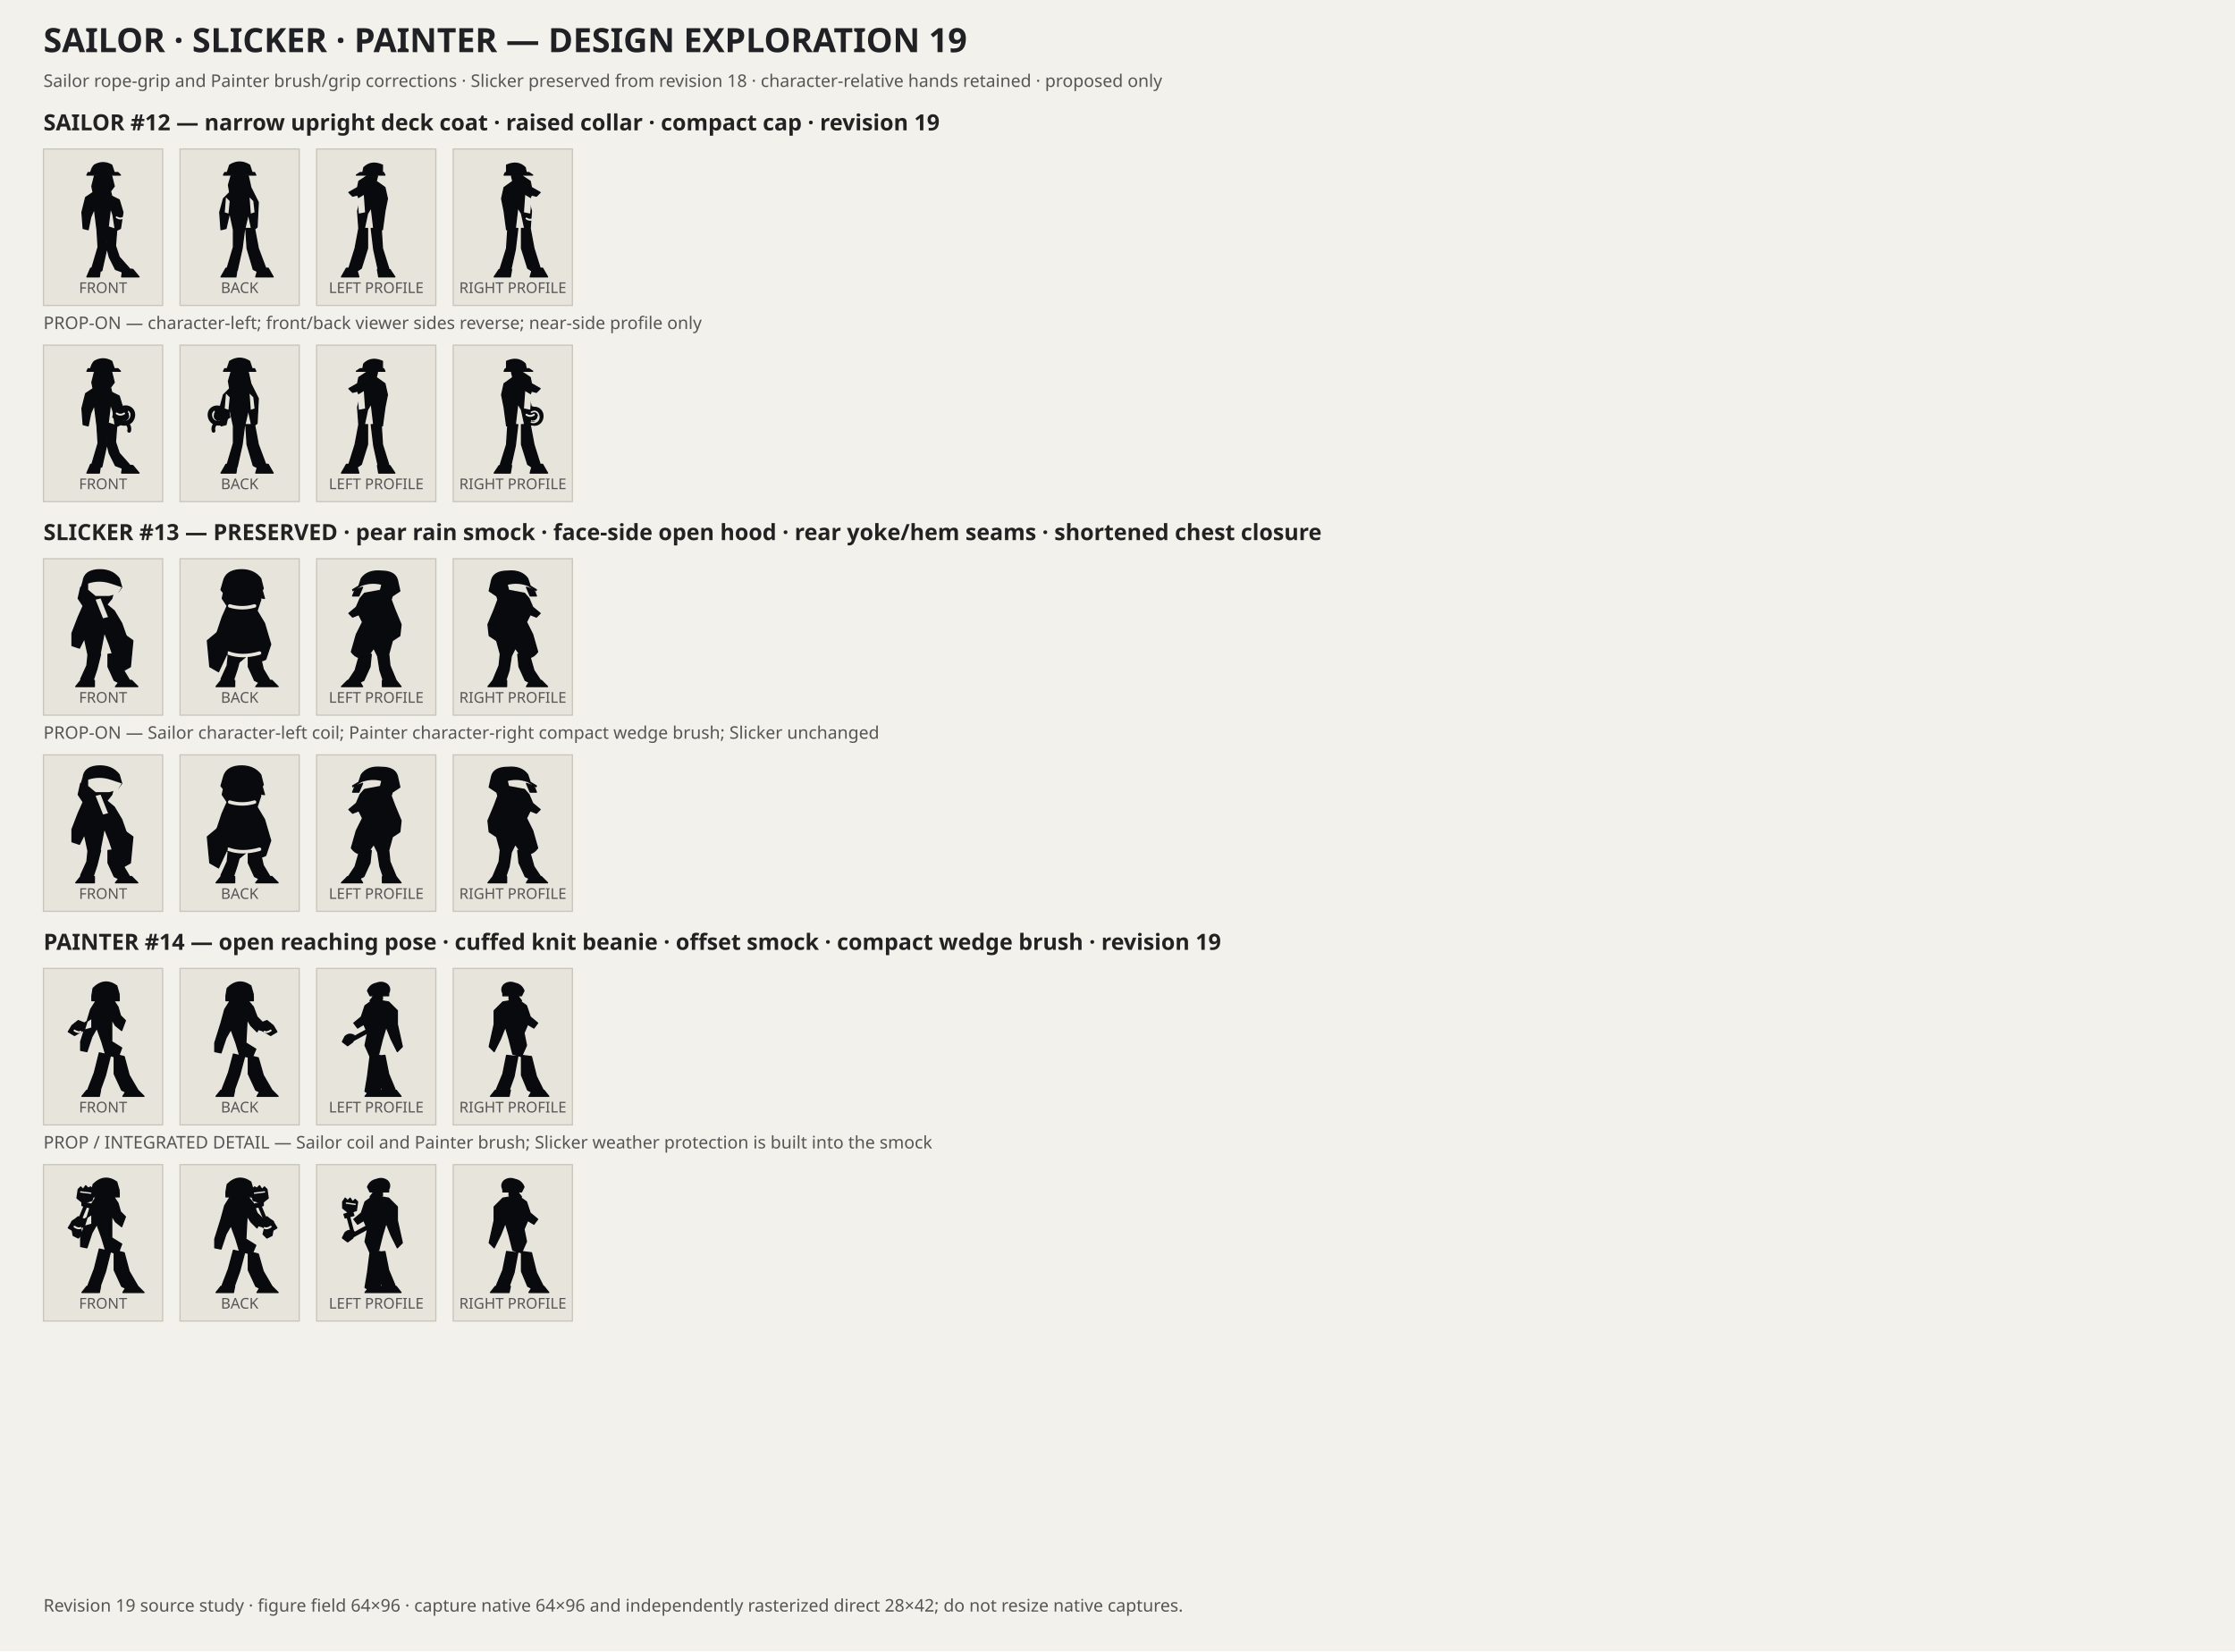
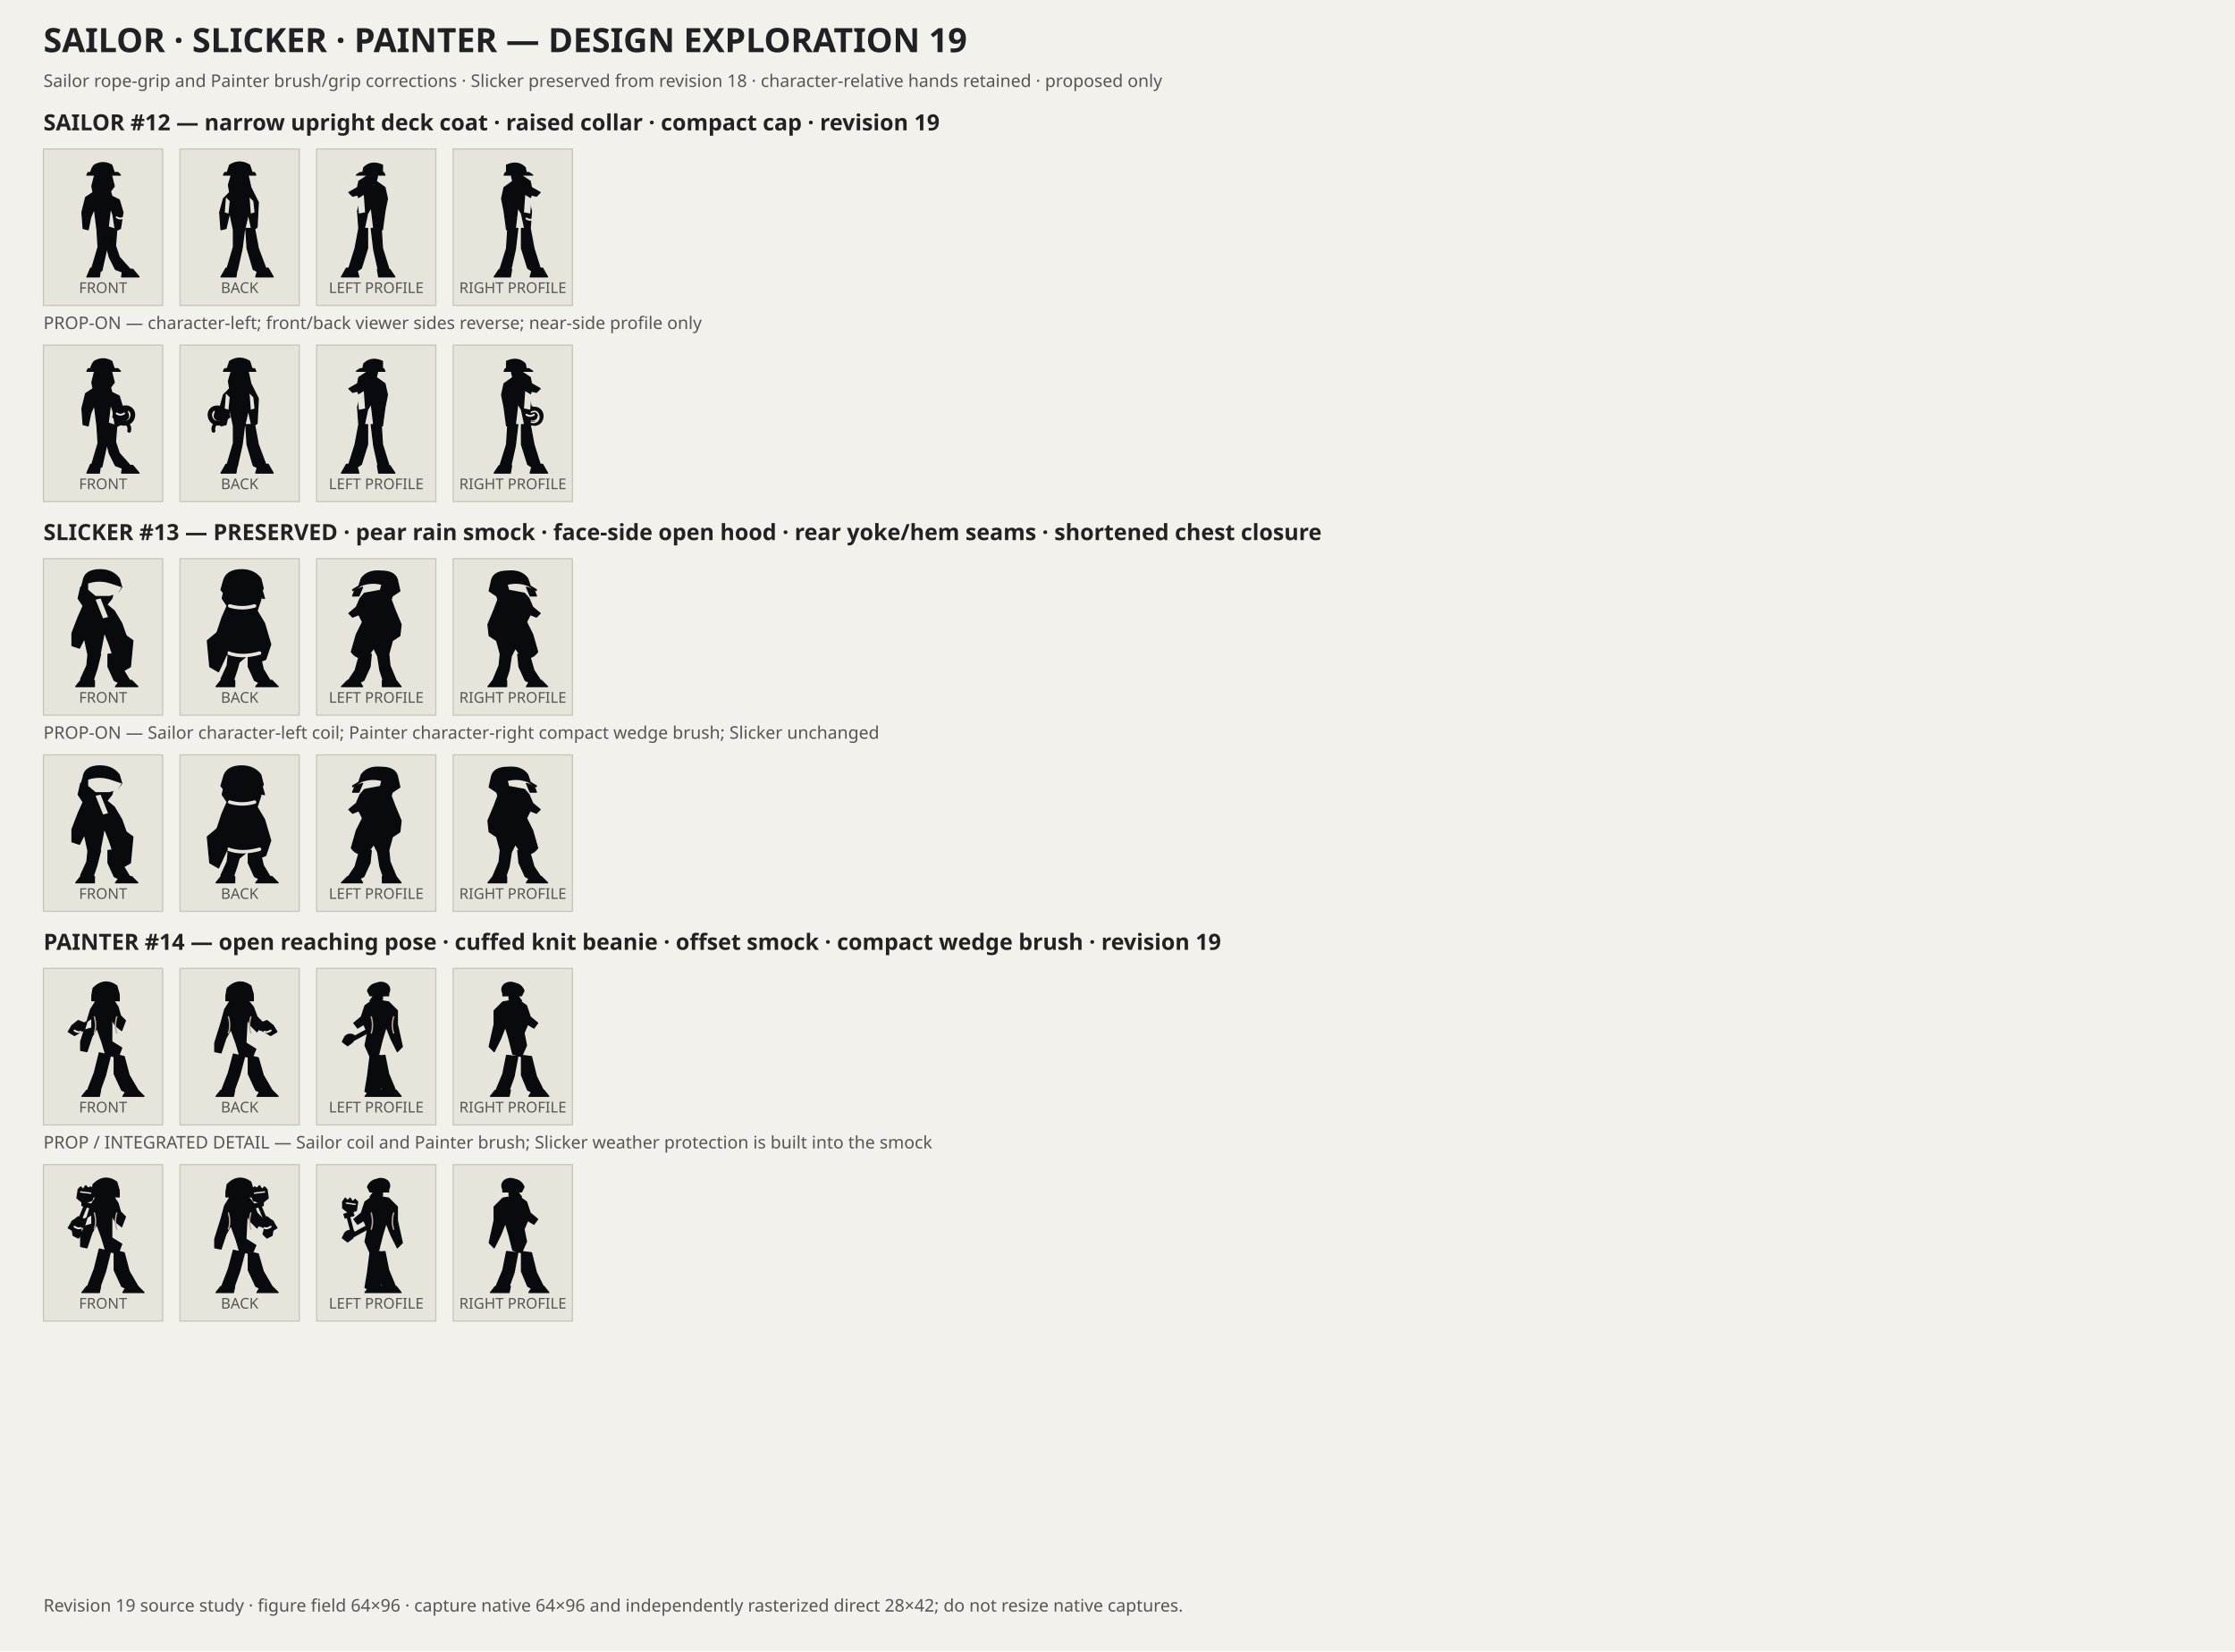
<svg xmlns="http://www.w3.org/2000/svg" width="1800" height="1330" viewBox="0 0 1800 1330">
  <rect width="1800" height="1330" fill="#f3f1eb" />
  <style>.head{font:700 27px sans-serif;fill:#202124}.sub{font:14px sans-serif;fill:#555}.name{font:700 18px sans-serif;fill:#222}.lab{font:12px sans-serif;fill:#555}.panel{fill:#e7e4dc;stroke:#c9c5bb}.sil{fill:#080a0e;stroke:#080a0e;stroke-linejoin:round;stroke-linecap:round}</style>
  <text x="35" y="42" class="head">SAILOR · SLICKER · PAINTER — DESIGN EXPLORATION 19</text>
  <text x="35" y="70" class="sub">Sailor rope-grip and Painter brush/grip corrections · Slicker preserved from revision 18 · character-relative hands retained · proposed only</text>
  <text x="35" y="105" class="name">SAILOR #12 — narrow upright deck coat · raised collar · compact cap · revision 19</text>
  <g transform="translate(35 120)">
    <rect width="96" height="126" class="panel" />
    <g transform="translate(16 8)">
      <g transform="" class="sil">
        <path d="M25 5 Q32 1 39 5 L41 11 L22 11 Q23 7 25 5Z M20 11 L44 11 L46 13 L19 13Z M25 14 Q32 11 39 14 L41 22 L38 26 L39 30 L45 33 L48 43 L46 56 L42 58 L40 45 L38 39 L36 56 L27 56 L25 40 L22 47 L20 57 L16 56 L15 43 L18 31 L24 27 L23 22Z M27 55 L36 55 L35 72 L31 90 L25 92 L23 88 L28 71Z M37 55 L43 57 L42 70 L45 79 L53 88 L50 92 L42 89 L37 79 L35 71Z M22 88 L30 88 L29 95 L19 95Z M48 88 L56 89 L61 95 L47 95Z" />
        <path d="M43 47 Q46 49 49 47" fill="none" stroke="#e7e4dc" stroke-width="1.5" stroke-linecap="round" />
      </g>
    </g>
    <text x="48" y="116" text-anchor="middle" class="lab">FRONT</text>
  </g>
  <g transform="translate(145 120)">
    <rect width="96" height="126" class="panel" />
    <g transform="translate(16 8)">
      <g transform="" class="sil">
        <path d="M24 5 Q32 0 40 5 L42 11 L22 11Z M20 11 L44 11 L45 13 L19 13Z M25 14 Q32 11 39 14 L41 23 L44 29 L47 35 L46 55 L42 58 L39 44 L36 57 L27 57 L24 43 L21 56 L17 57 L16 43 L19 32 L24 27 L23 21Z M27 56 L36 56 L34 72 L30 90 L24 92 L22 88 L27 71Z M37 56 L44 56 L47 72 L53 88 L49 92 L43 89 L38 72Z M21 88 L30 88 L29 95 L17 95Z M47 88 L55 88 L59 95 L45 95Z" />
        <path d="M21 31 L24 34 L23 44 L20 43Z M40 31 L43 34 L44 43 L41 44Z" fill="#e7e4dc" stroke="none" />
      </g>
    </g>
    <text x="48" y="116" text-anchor="middle" class="lab">BACK</text>
  </g>
  <g transform="translate(255 120)">
    <rect width="96" height="126" class="panel" />
    <g transform="translate(16 8)">
      <g transform="translate(64 0) scale(-1 1)" class="sil">
        <path d="M27 5 Q36 1 42 7 L43 12 L27 12Z M26 11 L45 11 L48 13 L25 13Z M40 14 L46 18 L47 23 L54 27 L51 30 L47 29 L45 34 L47 42 L46 56 L42 58 L39 44 L36 39 L34 56 L27 57 L25 42 L23 32 L25 23 L32 18 L31 14Z M28 56 L36 56 L34 73 L30 91 L24 93 L22 88 L27 72Z M39 56 L46 56 L49 72 L54 88 L50 92 L44 88 L39 72Z M21 89 L31 89 L30 95 L17 95Z M48 88 L56 88 L60 95 L46 95Z" />
        <path d="M42 29 L47 32 L46 44 L41 43Z" fill="#e7e4dc" stroke="none" />
      </g>
    </g>
    <text x="48" y="116" text-anchor="middle" class="lab">LEFT PROFILE</text>
  </g>
  <g transform="translate(365 120)">
    <rect width="96" height="126" class="panel" />
    <g transform="translate(16 8)">
      <g transform="" class="sil">
        <path d="M27 5 Q36 1 42 7 L43 12 L27 12Z M26 11 L45 11 L48 13 L25 13Z M40 14 L46 18 L47 23 L54 27 L51 30 L47 29 L45 34 L47 42 L46 56 L42 58 L39 44 L36 39 L34 56 L27 57 L25 42 L23 32 L25 23 L32 18 L31 14Z M28 56 L36 56 L34 73 L30 91 L24 93 L22 88 L27 72Z M39 56 L46 56 L49 72 L54 88 L50 92 L44 88 L39 72Z M21 89 L31 89 L30 95 L17 95Z M48 88 L56 88 L60 95 L46 95Z" />
        <path d="M42 29 L47 32 L46 44 L41 43Z" fill="#e7e4dc" stroke="none" />
        <path d="M43 48 Q46 50 49 48" fill="none" stroke="#e7e4dc" stroke-width="1.5" stroke-linecap="round" />
      </g>
    </g>
    <text x="48" y="116" text-anchor="middle" class="lab">RIGHT PROFILE</text>
  </g>
  <text x="35" y="265" class="sub">PROP-ON — character-left; front/back viewer sides reverse; near-side profile only</text>
  <g transform="translate(35 278)">
    <rect width="96" height="126" class="panel" />
    <g transform="translate(16 8)">
      <g transform="" class="sil">
        <path d="M25 5 Q32 1 39 5 L41 11 L22 11 Q23 7 25 5Z M20 11 L44 11 L46 13 L19 13Z M25 14 Q32 11 39 14 L41 22 L38 26 L39 30 L45 33 L48 43 L46 56 L42 58 L40 45 L38 39 L36 56 L27 56 L25 40 L22 47 L20 57 L16 56 L15 43 L18 31 L24 27 L23 22Z M27 55 L36 55 L35 72 L31 90 L25 92 L23 88 L28 71Z M37 55 L43 57 L42 70 L45 79 L53 88 L50 92 L42 89 L37 79 L35 71Z M22 88 L30 88 L29 95 L19 95Z M48 88 L56 89 L61 95 L47 95Z" />
        <path d="M47 43 C52 41 56 44 56 48 C56 52 53 55 49 55 C45 55 43 52 44 49 C45 46 48 45 50 47 C52 49 51 51 49 51" fill="none" stroke="#080a0e" stroke-width="3.8" stroke-linecap="round" />
        <path d="M41 45 Q45 42 49 44 L52 47 L50 52 L45 53 L40 50Z" fill="#080a0e" stroke="#080a0e" stroke-width="1.2" />
        <path d="M43 47 Q47 42 51 45" fill="none" stroke="#080a0e" stroke-width="2.4" stroke-linecap="round" />
        <path d="M43 47 Q46 49 49 47" fill="none" stroke="#e7e4dc" stroke-width="1.5" stroke-linecap="round" />
        <path d="M50 54 Q54 57 53 61" fill="none" stroke="#080a0e" stroke-width="3" stroke-linecap="round" />
      </g>
    </g>
    <text x="48" y="116" text-anchor="middle" class="lab">FRONT</text>
  </g>
  <g transform="translate(145 278)">
    <rect width="96" height="126" class="panel" />
    <g transform="translate(16 8)">
      <g transform="" class="sil">
        <path d="M24 5 Q32 0 40 5 L42 11 L22 11Z M20 11 L44 11 L45 13 L19 13Z M25 14 Q32 11 39 14 L41 23 L44 29 L47 35 L46 55 L42 58 L39 44 L36 57 L27 57 L24 43 L21 56 L17 57 L16 43 L19 32 L24 27 L23 21Z M27 56 L36 56 L34 72 L30 90 L24 92 L22 88 L27 71Z M37 56 L44 56 L47 72 L53 88 L49 92 L43 89 L38 72Z M21 88 L30 88 L29 95 L17 95Z M47 88 L55 88 L59 95 L45 95Z" />
        <path d="M17 43 C12 41 8 44 8 48 C8 52 11 55 15 55 C19 55 21 52 20 49 C19 46 16 45 14 47 C12 49 13 51 15 51" fill="none" stroke="#080a0e" stroke-width="3.6" stroke-linecap="round" />
        <path d="M23 45 Q19 42 15 44 L12 47 L14 52 L19 53 L24 50Z" fill="#080a0e" stroke="#080a0e" stroke-width="1.2" />
        <path d="M21 31 L24 34 L23 44 L20 43Z M40 31 L43 34 L44 43 L41 44Z" fill="#e7e4dc" stroke="none" />
        <path d="M21 47 Q17 42 13 45" fill="none" stroke="#080a0e" stroke-width="2.4" stroke-linecap="round" />
        <path d="M14 54 Q10 57 11 61" fill="none" stroke="#080a0e" stroke-width="3" stroke-linecap="round" />
      </g>
    </g>
    <text x="48" y="116" text-anchor="middle" class="lab">BACK</text>
  </g>
  <g transform="translate(255 278)">
    <rect width="96" height="126" class="panel" />
    <g transform="translate(16 8)">
      <g transform="translate(64 0) scale(-1 1)" class="sil">
        <path d="M27 5 Q36 1 42 7 L43 12 L27 12Z M26 11 L45 11 L48 13 L25 13Z M40 14 L46 18 L47 23 L54 27 L51 30 L47 29 L45 34 L47 42 L46 56 L42 58 L39 44 L36 39 L34 56 L27 57 L25 42 L23 32 L25 23 L32 18 L31 14Z M28 56 L36 56 L34 73 L30 91 L24 93 L22 88 L27 72Z M39 56 L46 56 L49 72 L54 88 L50 92 L44 88 L39 72Z M21 89 L31 89 L30 95 L17 95Z M48 88 L56 88 L60 95 L46 95Z" />
        <path d="M42 29 L47 32 L46 44 L41 43Z" fill="#e7e4dc" stroke="none" />
      </g>
    </g>
    <text x="48" y="116" text-anchor="middle" class="lab">LEFT PROFILE</text>
  </g>
  <g transform="translate(365 278)">
    <rect width="96" height="126" class="panel" />
    <g transform="translate(16 8)">
      <g transform="" class="sil">
        <path d="M27 5 Q36 1 42 7 L43 12 L27 12Z M26 11 L45 11 L48 13 L25 13Z M40 14 L46 18 L47 23 L54 27 L51 30 L47 29 L45 34 L47 42 L46 56 L42 58 L39 44 L36 39 L34 56 L27 57 L25 42 L23 32 L25 23 L32 18 L31 14Z M28 56 L36 56 L34 73 L30 91 L24 93 L22 88 L27 72Z M39 56 L46 56 L49 72 L54 88 L50 92 L44 88 L39 72Z M21 89 L31 89 L30 95 L17 95Z M48 88 L56 88 L60 95 L46 95Z" />
        <path d="M47 44 C51 42 55 45 55 49 C55 53 52 56 48 55 C44 55 42 52 43 49 C44 46 47 45 49 47 C51 49 50 51 48 51" fill="none" stroke="#080a0e" stroke-width="3.6" stroke-linecap="round" />
        <path d="M42 43 Q46 40 50 43 L53 47 L50 51 L45 51 L41 48Z" fill="#080a0e" stroke="#080a0e" stroke-width="1.2" />
        <path d="M42 29 L47 32 L46 44 L41 43Z" fill="#e7e4dc" stroke="none" />
        <path d="M43 48 Q47 43 51 46" fill="none" stroke="#080a0e" stroke-width="2.4" stroke-linecap="round" />
        <path d="M43 48 Q46 50 49 48" fill="none" stroke="#e7e4dc" stroke-width="1.5" stroke-linecap="round" />
        <path d="M47 46 C51 44 53 47 53 50 C53 53 50 55 47 54" fill="none" stroke="#e7e4dc" stroke-width="1.25" stroke-linecap="round" />
      </g>
    </g>
    <text x="48" y="116" text-anchor="middle" class="lab">RIGHT PROFILE</text>
  </g>
  <text x="35" y="435" class="name">SLICKER #13 — PRESERVED · pear rain smock · face-side open hood · rear yoke/hem seams · shortened chest closure</text>
  <g transform="translate(35 450)">
    <rect width="96" height="126" class="panel" />
    <g transform="translate(16 8)">
      <g transform="" class="sil">
        <path d="M16 10 Q17 2 27 1 Q39 0 45 8 L47 15 L44 19 L39 17 L23 17 L19 21 L14 17Z M14 15 Q28 12 41 17 L39 24 L35 29 L41 34 L47 44 L53 61 L49 73 L42 76 L37 61 L33 51 L29 72 L20 70 L17 56 L13 64 L7 62 L7 52 L12 39 L16 30 L12 24Z M20 68 L30 69 L27 81 L23 93 L16 94 L14 89 L19 78Z M36 69 L45 68 L48 81 L54 91 L49 94 L41 90 L36 79Z M14 90 L25 90 L25 95 L10 95Z M46 90 L55 90 L60 95 L42 95Z" />
        <path d="M20 12 Q29 9 38 12 L47 15 L44 20 L37 22 L26 22 L20 17Z" fill="#e7e4dc" stroke="none" />
        <path d="M26 25 L30 24 L36 39 L32 40Z" fill="#e7e4dc" stroke="none" />
        <path d="M42 48 L56 58 L54 79 L47 83 L40 68Z" fill="#080a0e" stroke="#080a0e" stroke-width="1" />
      </g>
    </g>
    <text x="48" y="116" text-anchor="middle" class="lab">FRONT</text>
  </g>
  <g transform="translate(145 450)">
    <rect width="96" height="126" class="panel" />
    <g transform="translate(16 8)">
      <g transform="" class="sil">
        <path d="M19 10 Q21 2 31 1 Q43 0 49 8 L51 16 L48 21 L42 18 L25 18 L21 22 L17 17Z M20 15 Q34 12 47 17 L49 25 L46 34 L52 44 L57 61 L53 73 Q46 77 38 70 L32 75 L23 70 L16 65 L13 54 L18 39 L22 30 L18 24Z M23 68 L33 70 L30 81 L26 93 L19 94 L17 89 L22 78Z M39 69 L48 68 L51 81 L57 91 L52 94 L44 90 L39 79Z M17 90 L28 90 L28 95 L13 95Z M49 90 L58 90 L63 95 L45 95Z" />
        <path d="M24 30 Q34 33 44 30" fill="none" stroke="#e7e4dc" stroke-width="2.8" stroke-linecap="round" />
        <path d="M23 68 Q34 72 48 68" fill="none" stroke="#e7e4dc" stroke-width="2.8" stroke-linecap="round" />
        <path d="M43 15 L50 17 L52 24 L46 23Z" fill="#080a0e" stroke="#080a0e" stroke-width="1" />
        <path d="M18 48 L6 58 L8 79 L15 83 L22 68Z" fill="#080a0e" stroke="#080a0e" stroke-width="1" />
      </g>
    </g>
    <text x="48" y="116" text-anchor="middle" class="lab">BACK</text>
  </g>
  <g transform="translate(255 450)">
    <rect width="96" height="126" class="panel" />
    <g transform="translate(16 8)">
      <g transform="translate(64 0) scale(-1 1)" class="sil">
        <path d="M15 9 Q17 2 28 2 Q39 1 44 8 L46 14 L51 17 L49 21 L43 18 L23 18 L19 22 L13 18Z M17 15 Q30 13 39 17 L45 24 L48 31 L54 36 L51 39 L46 37 L43 43 L48 53 L52 67 Q47 74 39 71 L34 64 L30 72 L22 69 L19 58 L13 54 L12 45 L17 33 L20 25Z M22 68 L31 69 L29 82 L25 94 L18 95 L16 90 L21 78Z M36 69 L45 68 L49 82 L55 91 L50 94 L42 90 L37 79Z M16 90 L27 90 L27 95 L12 95Z M46 90 L55 90 L60 95 L43 95Z" />
        <path d="M28 13 Q36 11 44 14 L52 19 L45 20 L29 17Z" fill="#e7e4dc" stroke="none" />
        <path d="M43 15 L49 17 L51 22 L46 22Z" fill="#080a0e" stroke="#080a0e" stroke-width="1" />
      </g>
    </g>
    <text x="48" y="116" text-anchor="middle" class="lab">LEFT PROFILE</text>
  </g>
  <g transform="translate(365 450)">
    <rect width="96" height="126" class="panel" />
    <g transform="translate(16 8)">
      <g transform="" class="sil">
        <path d="M15 9 Q17 2 28 2 Q39 1 44 8 L46 14 L51 17 L49 21 L43 18 L23 18 L19 22 L13 18Z M17 15 Q30 13 39 17 L45 24 L48 31 L54 36 L51 39 L46 37 L43 43 L48 53 L52 67 Q47 74 39 71 L34 64 L30 72 L22 69 L19 58 L13 54 L12 45 L17 33 L20 25Z M22 68 L31 69 L29 82 L25 94 L18 95 L16 90 L21 78Z M36 69 L45 68 L49 82 L55 91 L50 94 L42 90 L37 79Z M16 90 L27 90 L27 95 L12 95Z M46 90 L55 90 L60 95 L43 95Z" />
        <path d="M28 13 Q36 11 44 14 L52 19 L45 20 L29 17Z" fill="#e7e4dc" stroke="none" />
        <path d="M43 15 L49 17 L51 22 L46 22Z" fill="#080a0e" stroke="#080a0e" stroke-width="1" />
      </g>
    </g>
    <text x="48" y="116" text-anchor="middle" class="lab">RIGHT PROFILE</text>
  </g>
  <text x="35" y="595" class="sub">PROP-ON — Sailor character-left coil; Painter character-right compact wedge brush; Slicker unchanged</text>
  <g transform="translate(35 608)">
    <rect width="96" height="126" class="panel" />
    <g transform="translate(16 8)">
      <g transform="" class="sil">
        <path d="M16 10 Q17 2 27 1 Q39 0 45 8 L47 15 L44 19 L39 17 L23 17 L19 21 L14 17Z M14 15 Q28 12 41 17 L39 24 L35 29 L41 34 L47 44 L53 61 L49 73 L42 76 L37 61 L33 51 L29 72 L20 70 L17 56 L13 64 L7 62 L7 52 L12 39 L16 30 L12 24Z M20 68 L30 69 L27 81 L23 93 L16 94 L14 89 L19 78Z M36 69 L45 68 L48 81 L54 91 L49 94 L41 90 L36 79Z M14 90 L25 90 L25 95 L10 95Z M46 90 L55 90 L60 95 L42 95Z" />
        <path d="M20 12 Q29 9 38 12 L47 15 L44 20 L37 22 L26 22 L20 17Z" fill="#e7e4dc" stroke="none" />
        <path d="M26 25 L30 24 L36 39 L32 40Z" fill="#e7e4dc" stroke="none" />
        <path d="M42 48 L56 58 L54 79 L47 83 L40 68Z" fill="#080a0e" stroke="#080a0e" stroke-width="1" />
      </g>
    </g>
    <text x="48" y="116" text-anchor="middle" class="lab">FRONT</text>
  </g>
  <g transform="translate(145 608)">
    <rect width="96" height="126" class="panel" />
    <g transform="translate(16 8)">
      <g transform="" class="sil">
        <path d="M19 10 Q21 2 31 1 Q43 0 49 8 L51 16 L48 21 L42 18 L25 18 L21 22 L17 17Z M20 15 Q34 12 47 17 L49 25 L46 34 L52 44 L57 61 L53 73 Q46 77 38 70 L32 75 L23 70 L16 65 L13 54 L18 39 L22 30 L18 24Z M23 68 L33 70 L30 81 L26 93 L19 94 L17 89 L22 78Z M39 69 L48 68 L51 81 L57 91 L52 94 L44 90 L39 79Z M17 90 L28 90 L28 95 L13 95Z M49 90 L58 90 L63 95 L45 95Z" />
        <path d="M24 30 Q34 33 44 30" fill="none" stroke="#e7e4dc" stroke-width="2.8" stroke-linecap="round" />
        <path d="M23 68 Q34 72 48 68" fill="none" stroke="#e7e4dc" stroke-width="2.8" stroke-linecap="round" />
        <path d="M43 15 L50 17 L52 24 L46 23Z" fill="#080a0e" stroke="#080a0e" stroke-width="1" />
        <path d="M18 48 L6 58 L8 79 L15 83 L22 68Z" fill="#080a0e" stroke="#080a0e" stroke-width="1" />
      </g>
    </g>
    <text x="48" y="116" text-anchor="middle" class="lab">BACK</text>
  </g>
  <g transform="translate(255 608)">
    <rect width="96" height="126" class="panel" />
    <g transform="translate(16 8)">
      <g transform="translate(64 0) scale(-1 1)" class="sil">
        <path d="M15 9 Q17 2 28 2 Q39 1 44 8 L46 14 L51 17 L49 21 L43 18 L23 18 L19 22 L13 18Z M17 15 Q30 13 39 17 L45 24 L48 31 L54 36 L51 39 L46 37 L43 43 L48 53 L52 67 Q47 74 39 71 L34 64 L30 72 L22 69 L19 58 L13 54 L12 45 L17 33 L20 25Z M22 68 L31 69 L29 82 L25 94 L18 95 L16 90 L21 78Z M36 69 L45 68 L49 82 L55 91 L50 94 L42 90 L37 79Z M16 90 L27 90 L27 95 L12 95Z M46 90 L55 90 L60 95 L43 95Z" />
        <path d="M28 13 Q36 11 44 14 L52 19 L45 20 L29 17Z" fill="#e7e4dc" stroke="none" />
        <path d="M43 15 L49 17 L51 22 L46 22Z" fill="#080a0e" stroke="#080a0e" stroke-width="1" />
      </g>
    </g>
    <text x="48" y="116" text-anchor="middle" class="lab">LEFT PROFILE</text>
  </g>
  <g transform="translate(365 608)">
    <rect width="96" height="126" class="panel" />
    <g transform="translate(16 8)">
      <g transform="" class="sil">
        <path d="M15 9 Q17 2 28 2 Q39 1 44 8 L46 14 L51 17 L49 21 L43 18 L23 18 L19 22 L13 18Z M17 15 Q30 13 39 17 L45 24 L48 31 L54 36 L51 39 L46 37 L43 43 L48 53 L52 67 Q47 74 39 71 L34 64 L30 72 L22 69 L19 58 L13 54 L12 45 L17 33 L20 25Z M22 68 L31 69 L29 82 L25 94 L18 95 L16 90 L21 78Z M36 69 L45 68 L49 82 L55 91 L50 94 L42 90 L37 79Z M16 90 L27 90 L27 95 L12 95Z M46 90 L55 90 L60 95 L43 95Z" />
        <path d="M28 13 Q36 11 44 14 L52 19 L45 20 L29 17Z" fill="#e7e4dc" stroke="none" />
        <path d="M43 15 L49 17 L51 22 L46 22Z" fill="#080a0e" stroke="#080a0e" stroke-width="1" />
      </g>
    </g>
    <text x="48" y="116" text-anchor="middle" class="lab">RIGHT PROFILE</text>
  </g>
  <text x="35" y="765" class="name">PAINTER #14 — open reaching pose · cuffed knit beanie · offset smock · compact wedge brush · revision 19</text>
  <g transform="translate(35 780)">
    <rect width="96" height="126" class="panel" />
    <g transform="translate(18 8)">
      <g transform="" class="sil">
        <path d="M22 8 Q31 -1 41 6 L43 13 L21 14Z M21 14 Q32 11 43 14 L43 18 L21 18Z M25 17 Q31 13 38 17 L42 23 L44 30 L48 34 L45 42 L40 38 L37 33 L37 51 L45 56 L42 64 L32 61 L29 51 L25 40 L21 47 L17 59 L12 58 L12 51 L17 35 L20 25Z M21 32 L15 36 L10 34 L5 38 L2 43 L7 46 L14 42 L21 40Z M27 60 L36 62 L32 78 L27 92 L20 94 L18 89 L23 76Z M39 61 L47 63 L51 78 L58 90 L53 94 L45 90 L39 77Z M17 90 L28 90 L27 95 L13 95Z M49 90 L58 90 L63 95 L46 95Z" />
        <path d="M7 42 Q10 44 12 43" fill="none" stroke="#e7e4dc" stroke-width="1.5" stroke-linecap="round" />
-         <path d="" fill="none" stroke="#b8a99a" stroke-width="1.25" stroke-linecap="round" />
+         <path d="M23 31 Q25 38 23 44" fill="none" stroke="#b8a99a" stroke-width="1.15" stroke-linecap="round" />
+         <path d="M41 31 Q39 38 41 44" fill="none" stroke="#b8a99a" stroke-width="1.15" stroke-linecap="round" />
      </g>
    </g>
    <text x="48" y="116" text-anchor="middle" class="lab">FRONT</text>
  </g>
  <g transform="translate(145 780)">
    <rect width="96" height="126" class="panel" />
    <g transform="translate(16 8)">
      <g transform="" class="sil">
        <path d="M22 8 Q31 -1 41 6 L43 13 L21 14Z M21 14 Q32 11 43 14 L43 18 L21 18Z M25 17 Q31 13 38 17 L43 23 L46 31 L50 35 L46 43 L41 38 L38 33 L37 52 L45 57 L42 64 L32 62 L29 52 L25 41 L21 48 L17 60 L12 59 L12 52 L17 36 L20 25Z M43 32 L49 36 L54 34 L59 38 L62 43 L57 46 L50 42 L43 40Z M27 61 L36 63 L32 78 L27 92 L20 94 L18 89 L23 76Z M39 62 L47 64 L51 78 L58 90 L53 94 L45 90 L39 77Z M17 90 L28 90 L27 95 L13 95Z M49 90 L58 90 L63 95 L46 95Z" />
        <path d="M57 42 Q54 44 52 43" fill="none" stroke="#e7e4dc" stroke-width="1.5" stroke-linecap="round" />
-         <path d="" fill="none" stroke="#b8a99a" stroke-width="1.25" stroke-linecap="round" />
+         <path d="M23 31 Q25 38 23 44" fill="none" stroke="#b8a99a" stroke-width="1.15" stroke-linecap="round" />
+         <path d="M41 31 Q39 38 41 44" fill="none" stroke="#b8a99a" stroke-width="1.15" stroke-linecap="round" />
      </g>
    </g>
    <text x="48" y="116" text-anchor="middle" class="lab">BACK</text>
  </g>
  <g transform="translate(255 780)">
    <rect width="96" height="126" class="panel" />
    <g transform="translate(16 8)">
      <g transform="translate(69 0) scale(-1 1)" class="sil">
        <path d="M27 12 Q25 8 28 5 Q32 2 37 4 Q42 5 44 10 L42 14 L27 14Z M32 13 L39 14 L42 18 L38 20 L32 17Z M39 17 L46 22 L49 31 L55 36 L52 40 L47 37 L44 44 L46 54 L42 63 L35 61 L32 49 L29 39 L25 49 L20 59 L16 55 L20 37 L20 26 L27 19Z M30 62 L39 63 L36 79 L31 93 L24 94 L22 89 L27 77Z M34 62 L42 63 L44 79 L46 91 L41 94 L34 90 L31 78Z M21 90 L33 90 L32 95 L17 95Z M32 90 L42 90 L46 95 L29 95Z" />
        <path d="M45 43 L56 49" fill="none" stroke="#080a0e" stroke-width="3.6" stroke-linecap="round" />
        <path d="M55 46 Q59 44 62 47 L64 51 L60 54 L56 51Z" fill="#080a0e" stroke="#080a0e" stroke-width="1.4" />
        <path d="M7 47 Q10 49 13 48" fill="none" stroke="#e7e4dc" stroke-width="1.5" stroke-linecap="round" />
-         <path d="" fill="none" stroke="#b8a99a" stroke-width="1.25" stroke-linecap="round" />
+         <path d="M23 31 Q25 38 23 44" fill="none" stroke="#b8a99a" stroke-width="1.15" stroke-linecap="round" />
+         <path d="M41 31 Q39 38 41 44" fill="none" stroke="#b8a99a" stroke-width="1.15" stroke-linecap="round" />
      </g>
    </g>
    <text x="48" y="116" text-anchor="middle" class="lab">LEFT PROFILE</text>
  </g>
  <g transform="translate(365 780)">
    <rect width="96" height="126" class="panel" />
    <g transform="translate(13 8)">
      <g transform="" class="sil">
        <path d="M27 12 Q25 8 28 5 Q32 2 37 4 Q42 5 44 10 L42 14 L27 14Z M32 13 L39 14 L42 18 L38 20 L32 17Z M39 17 L46 22 L49 31 L55 36 L52 40 L47 37 L44 44 L46 54 L42 63 L35 61 L32 49 L29 39 L25 49 L20 59 L16 55 L20 37 L20 26 L27 19Z M30 62 L39 63 L36 79 L31 93 L24 94 L22 89 L27 77Z M42 62 L50 63 L54 79 L60 91 L55 94 L47 90 L42 78Z M21 90 L33 90 L32 95 L17 95Z M51 90 L60 90 L64 95 L48 95Z" />
      </g>
    </g>
    <text x="48" y="116" text-anchor="middle" class="lab">RIGHT PROFILE</text>
  </g>
  <text x="35" y="925" class="sub">PROP / INTEGRATED DETAIL — Sailor coil and Painter brush; Slicker weather protection is built into the smock</text>
  <g transform="translate(35 938)">
    <rect width="96" height="126" class="panel" />
    <g transform="translate(18 8)">
      <g transform="" class="sil">
        <path d="M22 8 Q31 -1 41 6 L43 13 L21 14Z M21 14 Q32 11 43 14 L43 18 L21 18Z M25 17 Q31 13 38 17 L42 23 L44 30 L48 34 L45 42 L40 38 L37 33 L37 51 L45 56 L42 64 L32 61 L29 51 L25 40 L21 47 L17 59 L12 58 L12 51 L17 35 L20 25Z M21 32 L15 36 L10 34 L5 38 L2 43 L7 46 L14 42 L21 40Z M27 60 L36 62 L32 78 L27 92 L20 94 L18 89 L23 76Z M39 61 L47 63 L51 78 L58 90 L53 94 L45 90 L39 77Z M17 90 L28 90 L27 95 L13 95Z M49 90 L58 90 L63 95 L46 95Z" />
        <path d="M5 38 Q8 35 11 38 L13 42 L10 46 L6 44Z" fill="#080a0e" stroke="#080a0e" stroke-width="1.3" />
        <path d="M9 42 L16 25" fill="none" stroke="#080a0e" stroke-width="3" stroke-linecap="round" />
        <path d="M13 22 L21 24 L20 27 L13 25Z" fill="#080a0e" stroke="#080a0e" stroke-width="1" />
        <path d="M10 12 L12 10 L14 12 L16 9 L18 11 L20 10 L22 12 L23 15 L21 21 L14 23 L9 19Z" fill="#080a0e" stroke="#080a0e" stroke-width="1" />
        <path d="M12 14 L20 15" fill="none" stroke="#e7e4dc" stroke-width="1.1" stroke-linecap="round" />
        <path d="M5 43 Q9 41 12 44 L13 48 L10 51 L6 49Z" fill="#080a0e" stroke="#080a0e" stroke-width="1.2" />
        <path d="M7 42 Q10 44 12 43" fill="none" stroke="#e7e4dc" stroke-width="1.5" stroke-linecap="round" />
-         <path d="" fill="none" stroke="#b8a99a" stroke-width="1.25" stroke-linecap="round" />
+         <path d="M23 31 Q25 38 23 44" fill="none" stroke="#b8a99a" stroke-width="1.15" stroke-linecap="round" />
+         <path d="M41 31 Q39 38 41 44" fill="none" stroke="#b8a99a" stroke-width="1.15" stroke-linecap="round" />
      </g>
    </g>
    <text x="48" y="116" text-anchor="middle" class="lab">FRONT</text>
  </g>
  <g transform="translate(145 938)">
    <rect width="96" height="126" class="panel" />
    <g transform="translate(16 8)">
      <g transform="" class="sil">
        <path d="M22 8 Q31 -1 41 6 L43 13 L21 14Z M21 14 Q32 11 43 14 L43 18 L21 18Z M25 17 Q31 13 38 17 L43 23 L46 31 L50 35 L46 43 L41 38 L38 33 L37 52 L45 57 L42 64 L32 62 L29 52 L25 41 L21 48 L17 60 L12 59 L12 52 L17 36 L20 25Z M43 32 L49 36 L54 34 L59 38 L62 43 L57 46 L50 42 L43 40Z M27 61 L36 63 L32 78 L27 92 L20 94 L18 89 L23 76Z M39 62 L47 64 L51 78 L58 90 L53 94 L45 90 L39 77Z M17 90 L28 90 L27 95 L13 95Z M49 90 L58 90 L63 95 L46 95Z" />
        <path d="M59 38 Q56 35 53 38 L51 42 L54 46 L58 44Z" fill="#080a0e" stroke="#080a0e" stroke-width="1.3" />
        <path d="M55 42 L48 25" fill="none" stroke="#080a0e" stroke-width="3" stroke-linecap="round" />
        <path d="M51 22 L43 24 L44 27 L51 25Z" fill="#080a0e" stroke="#080a0e" stroke-width="1" />
        <path d="M54 12 L52 10 L50 12 L48 9 L46 11 L44 10 L42 12 L41 15 L43 21 L50 23 L55 19Z" fill="#080a0e" stroke="#080a0e" stroke-width="1" />
        <path d="M52 14 L44 15" fill="none" stroke="#e7e4dc" stroke-width="1.1" stroke-linecap="round" />
        <path d="M59 43 Q55 41 52 44 L51 48 L54 51 L58 49Z" fill="#080a0e" stroke="#080a0e" stroke-width="1.2" />
        <path d="M57 42 Q54 44 52 43" fill="none" stroke="#e7e4dc" stroke-width="1.5" stroke-linecap="round" />
-         <path d="" fill="none" stroke="#b8a99a" stroke-width="1.25" stroke-linecap="round" />
+         <path d="M23 31 Q25 38 23 44" fill="none" stroke="#b8a99a" stroke-width="1.15" stroke-linecap="round" />
+         <path d="M41 31 Q39 38 41 44" fill="none" stroke="#b8a99a" stroke-width="1.15" stroke-linecap="round" />
      </g>
    </g>
    <text x="48" y="116" text-anchor="middle" class="lab">BACK</text>
  </g>
  <g transform="translate(255 938)">
    <rect width="96" height="126" class="panel" />
    <g transform="translate(16 8)">
      <g transform="translate(69 0) scale(-1 1)" class="sil">
        <path d="M27 12 Q25 8 28 5 Q32 2 37 4 Q42 5 44 10 L42 14 L27 14Z M32 13 L39 14 L42 18 L38 20 L32 17Z M39 17 L46 22 L49 31 L55 36 L52 40 L47 37 L44 44 L46 54 L42 63 L35 61 L32 49 L29 39 L25 49 L20 59 L16 55 L20 37 L20 26 L27 19Z M30 62 L39 63 L36 79 L31 93 L24 94 L22 89 L27 77Z M34 62 L42 63 L44 79 L46 91 L41 94 L34 90 L31 78Z M21 90 L33 90 L32 95 L17 95Z M32 90 L42 90 L46 95 L29 95Z" />
        <path d="M45 43 L56 49" fill="none" stroke="#080a0e" stroke-width="3.6" stroke-linecap="round" />
        <path d="M55 46 Q59 44 62 47 L64 51 L60 54 L56 51Z" fill="#080a0e" stroke="#080a0e" stroke-width="1.4" />
        <path d="M56 47 L60 32" fill="none" stroke="#080a0e" stroke-width="3" stroke-linecap="round" />
        <path d="M56 30 L63 32 L62 35 L55 33Z" fill="#080a0e" stroke="#080a0e" stroke-width="1" />
        <path d="M52 22 L54 20 L56 22 L58 19 L60 21 L62 19 L64 22 L64 27 L59 31 L53 29Z" fill="#080a0e" stroke="#080a0e" stroke-width="1" />
        <path d="M54 24 L61 23" fill="none" stroke="#e7e4dc" stroke-width="1.1" stroke-linecap="round" />
        <path d="M7 47 Q10 49 13 48" fill="none" stroke="#e7e4dc" stroke-width="1.5" stroke-linecap="round" />
-         <path d="" fill="none" stroke="#b8a99a" stroke-width="1.25" stroke-linecap="round" />
+         <path d="M23 31 Q25 38 23 44" fill="none" stroke="#b8a99a" stroke-width="1.15" stroke-linecap="round" />
+         <path d="M41 31 Q39 38 41 44" fill="none" stroke="#b8a99a" stroke-width="1.15" stroke-linecap="round" />
      </g>
    </g>
    <text x="48" y="116" text-anchor="middle" class="lab">LEFT PROFILE</text>
  </g>
  <g transform="translate(365 938)">
    <rect width="96" height="126" class="panel" />
    <g transform="translate(13 8)">
      <g transform="" class="sil">
        <path d="M27 12 Q25 8 28 5 Q32 2 37 4 Q42 5 44 10 L42 14 L27 14Z M32 13 L39 14 L42 18 L38 20 L32 17Z M39 17 L46 22 L49 31 L55 36 L52 40 L47 37 L44 44 L46 54 L42 63 L35 61 L32 49 L29 39 L25 49 L20 59 L16 55 L20 37 L20 26 L27 19Z M30 62 L39 63 L36 79 L31 93 L24 94 L22 89 L27 77Z M42 62 L50 63 L54 79 L60 91 L55 94 L47 90 L42 78Z M21 90 L33 90 L32 95 L17 95Z M51 90 L60 90 L64 95 L48 95Z" />
      </g>
    </g>
    <text x="48" y="116" text-anchor="middle" class="lab">RIGHT PROFILE</text>
  </g>
  <text x="35" y="1298" class="sub">Revision 19 source study · figure field 64×96 · capture native 64×96 and independently rasterized direct 28×42; do not resize native captures.</text>
</svg>
